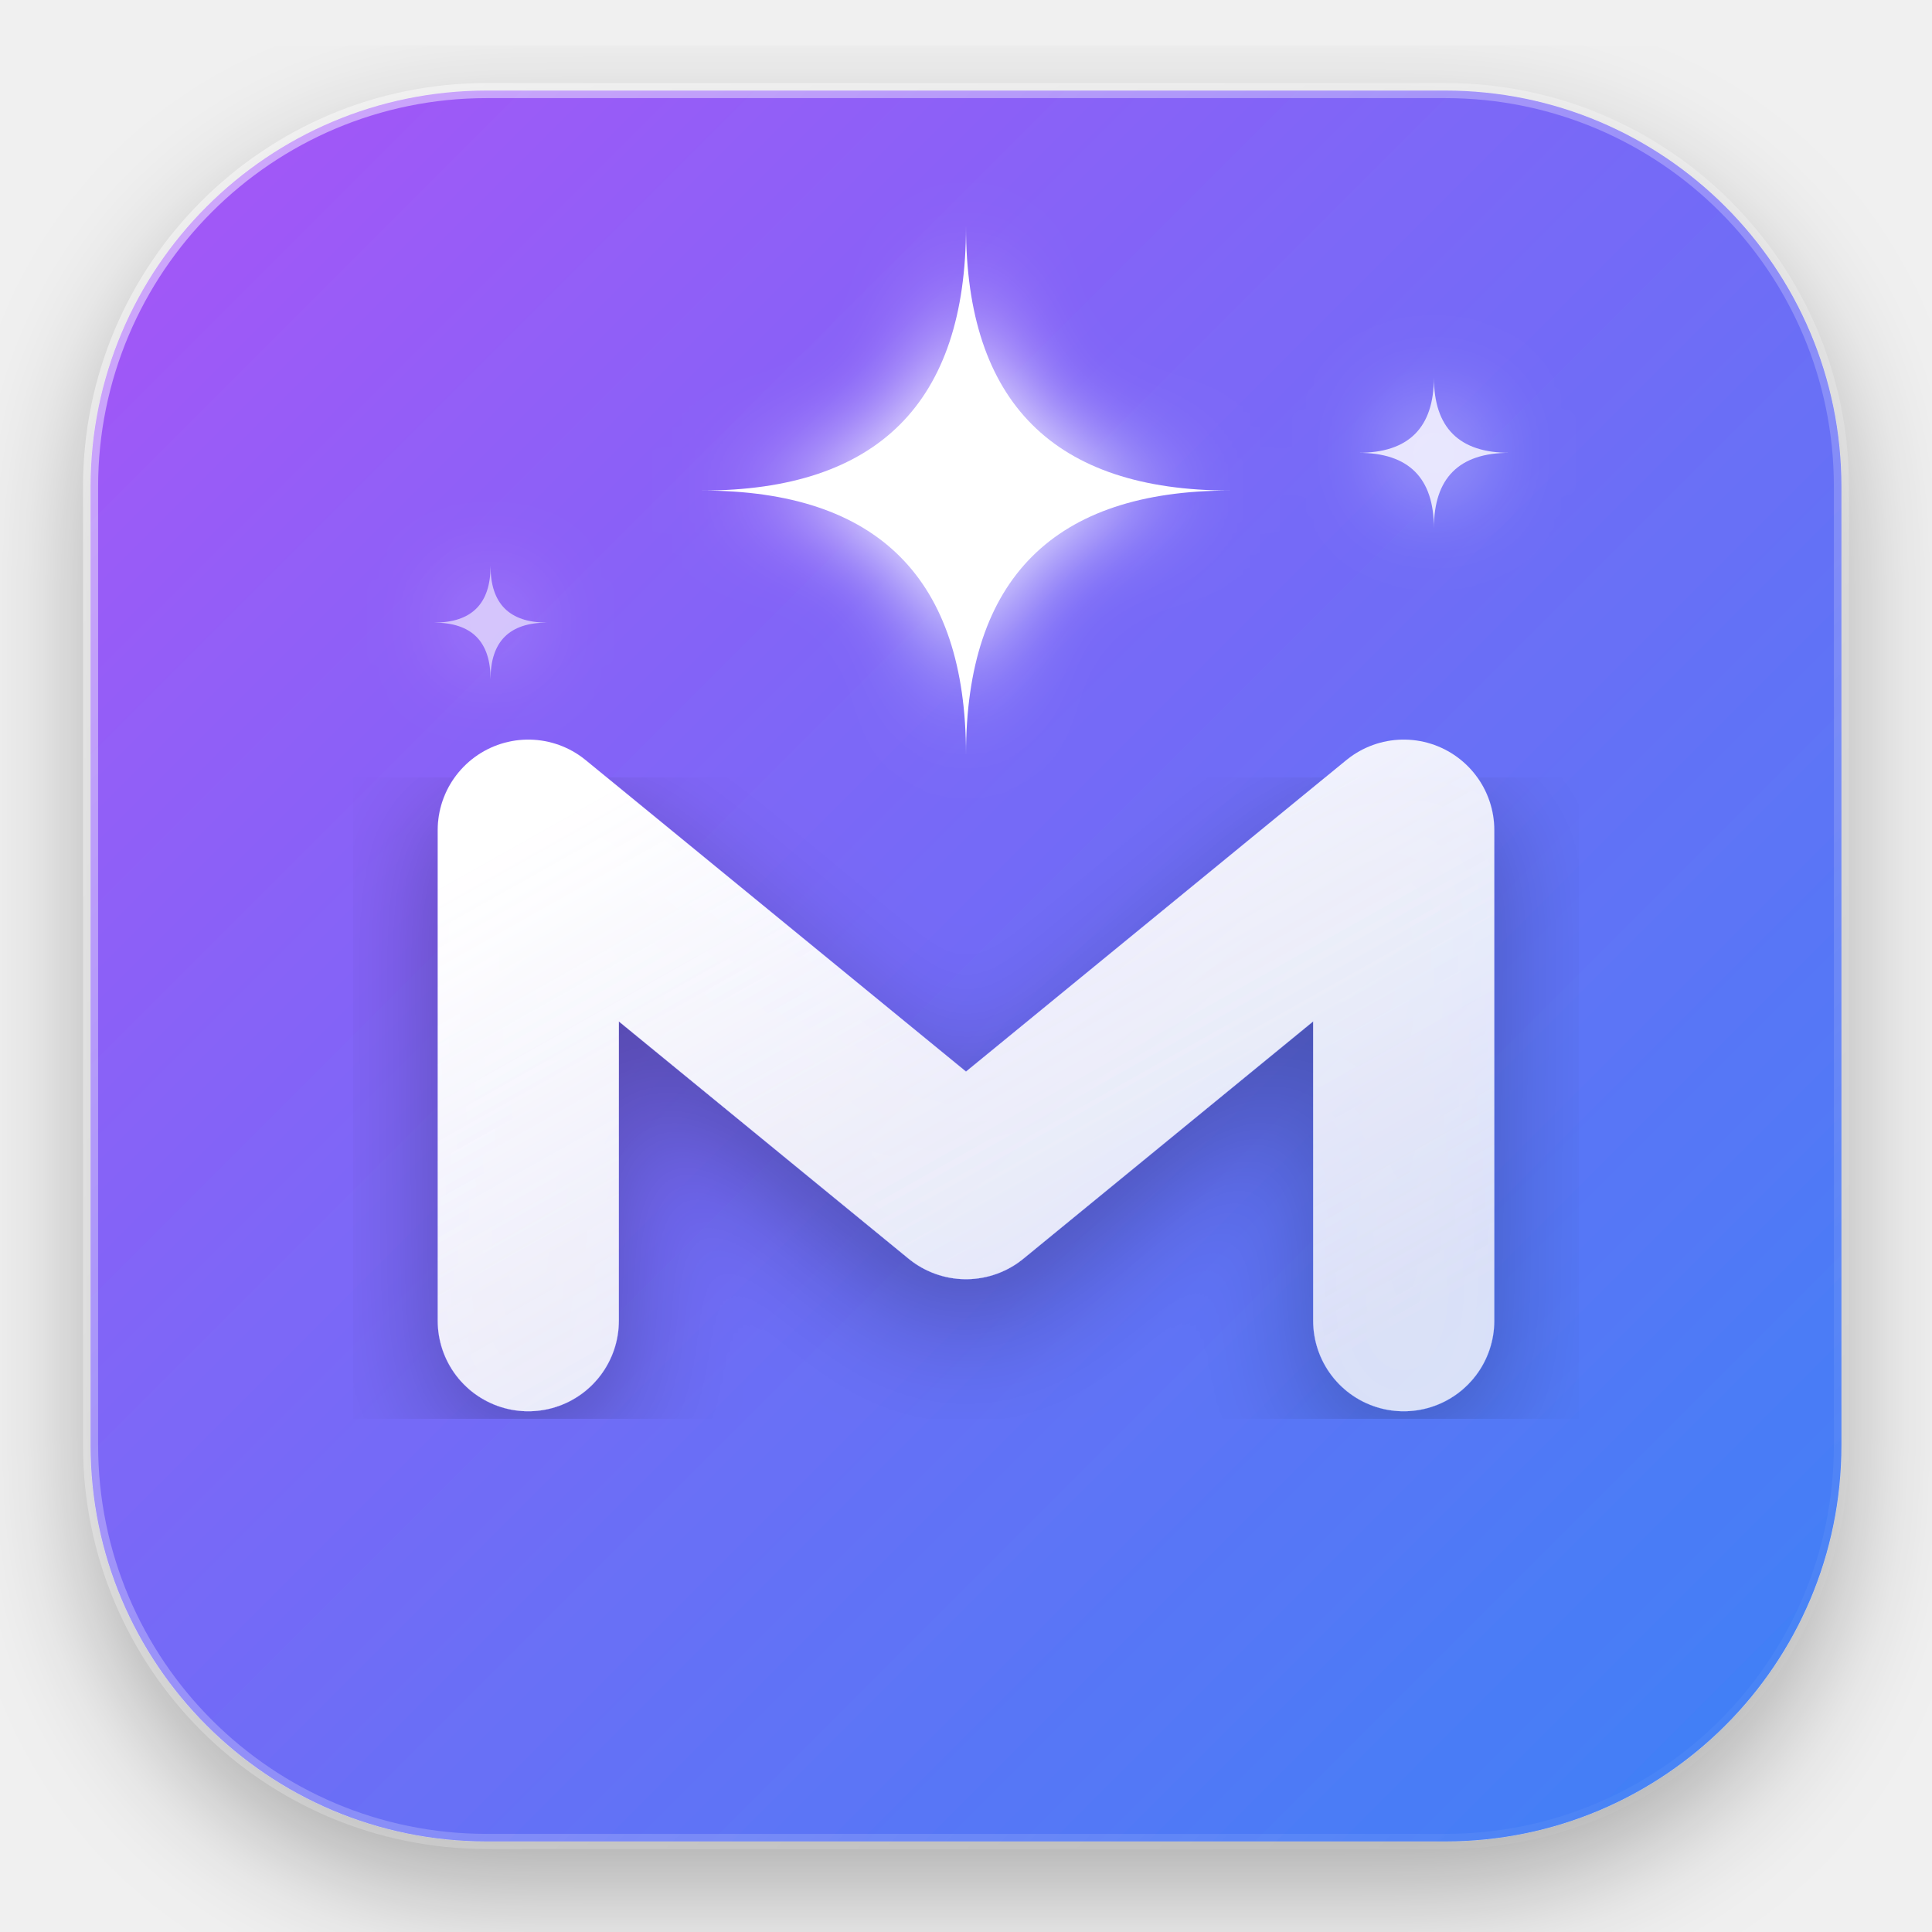
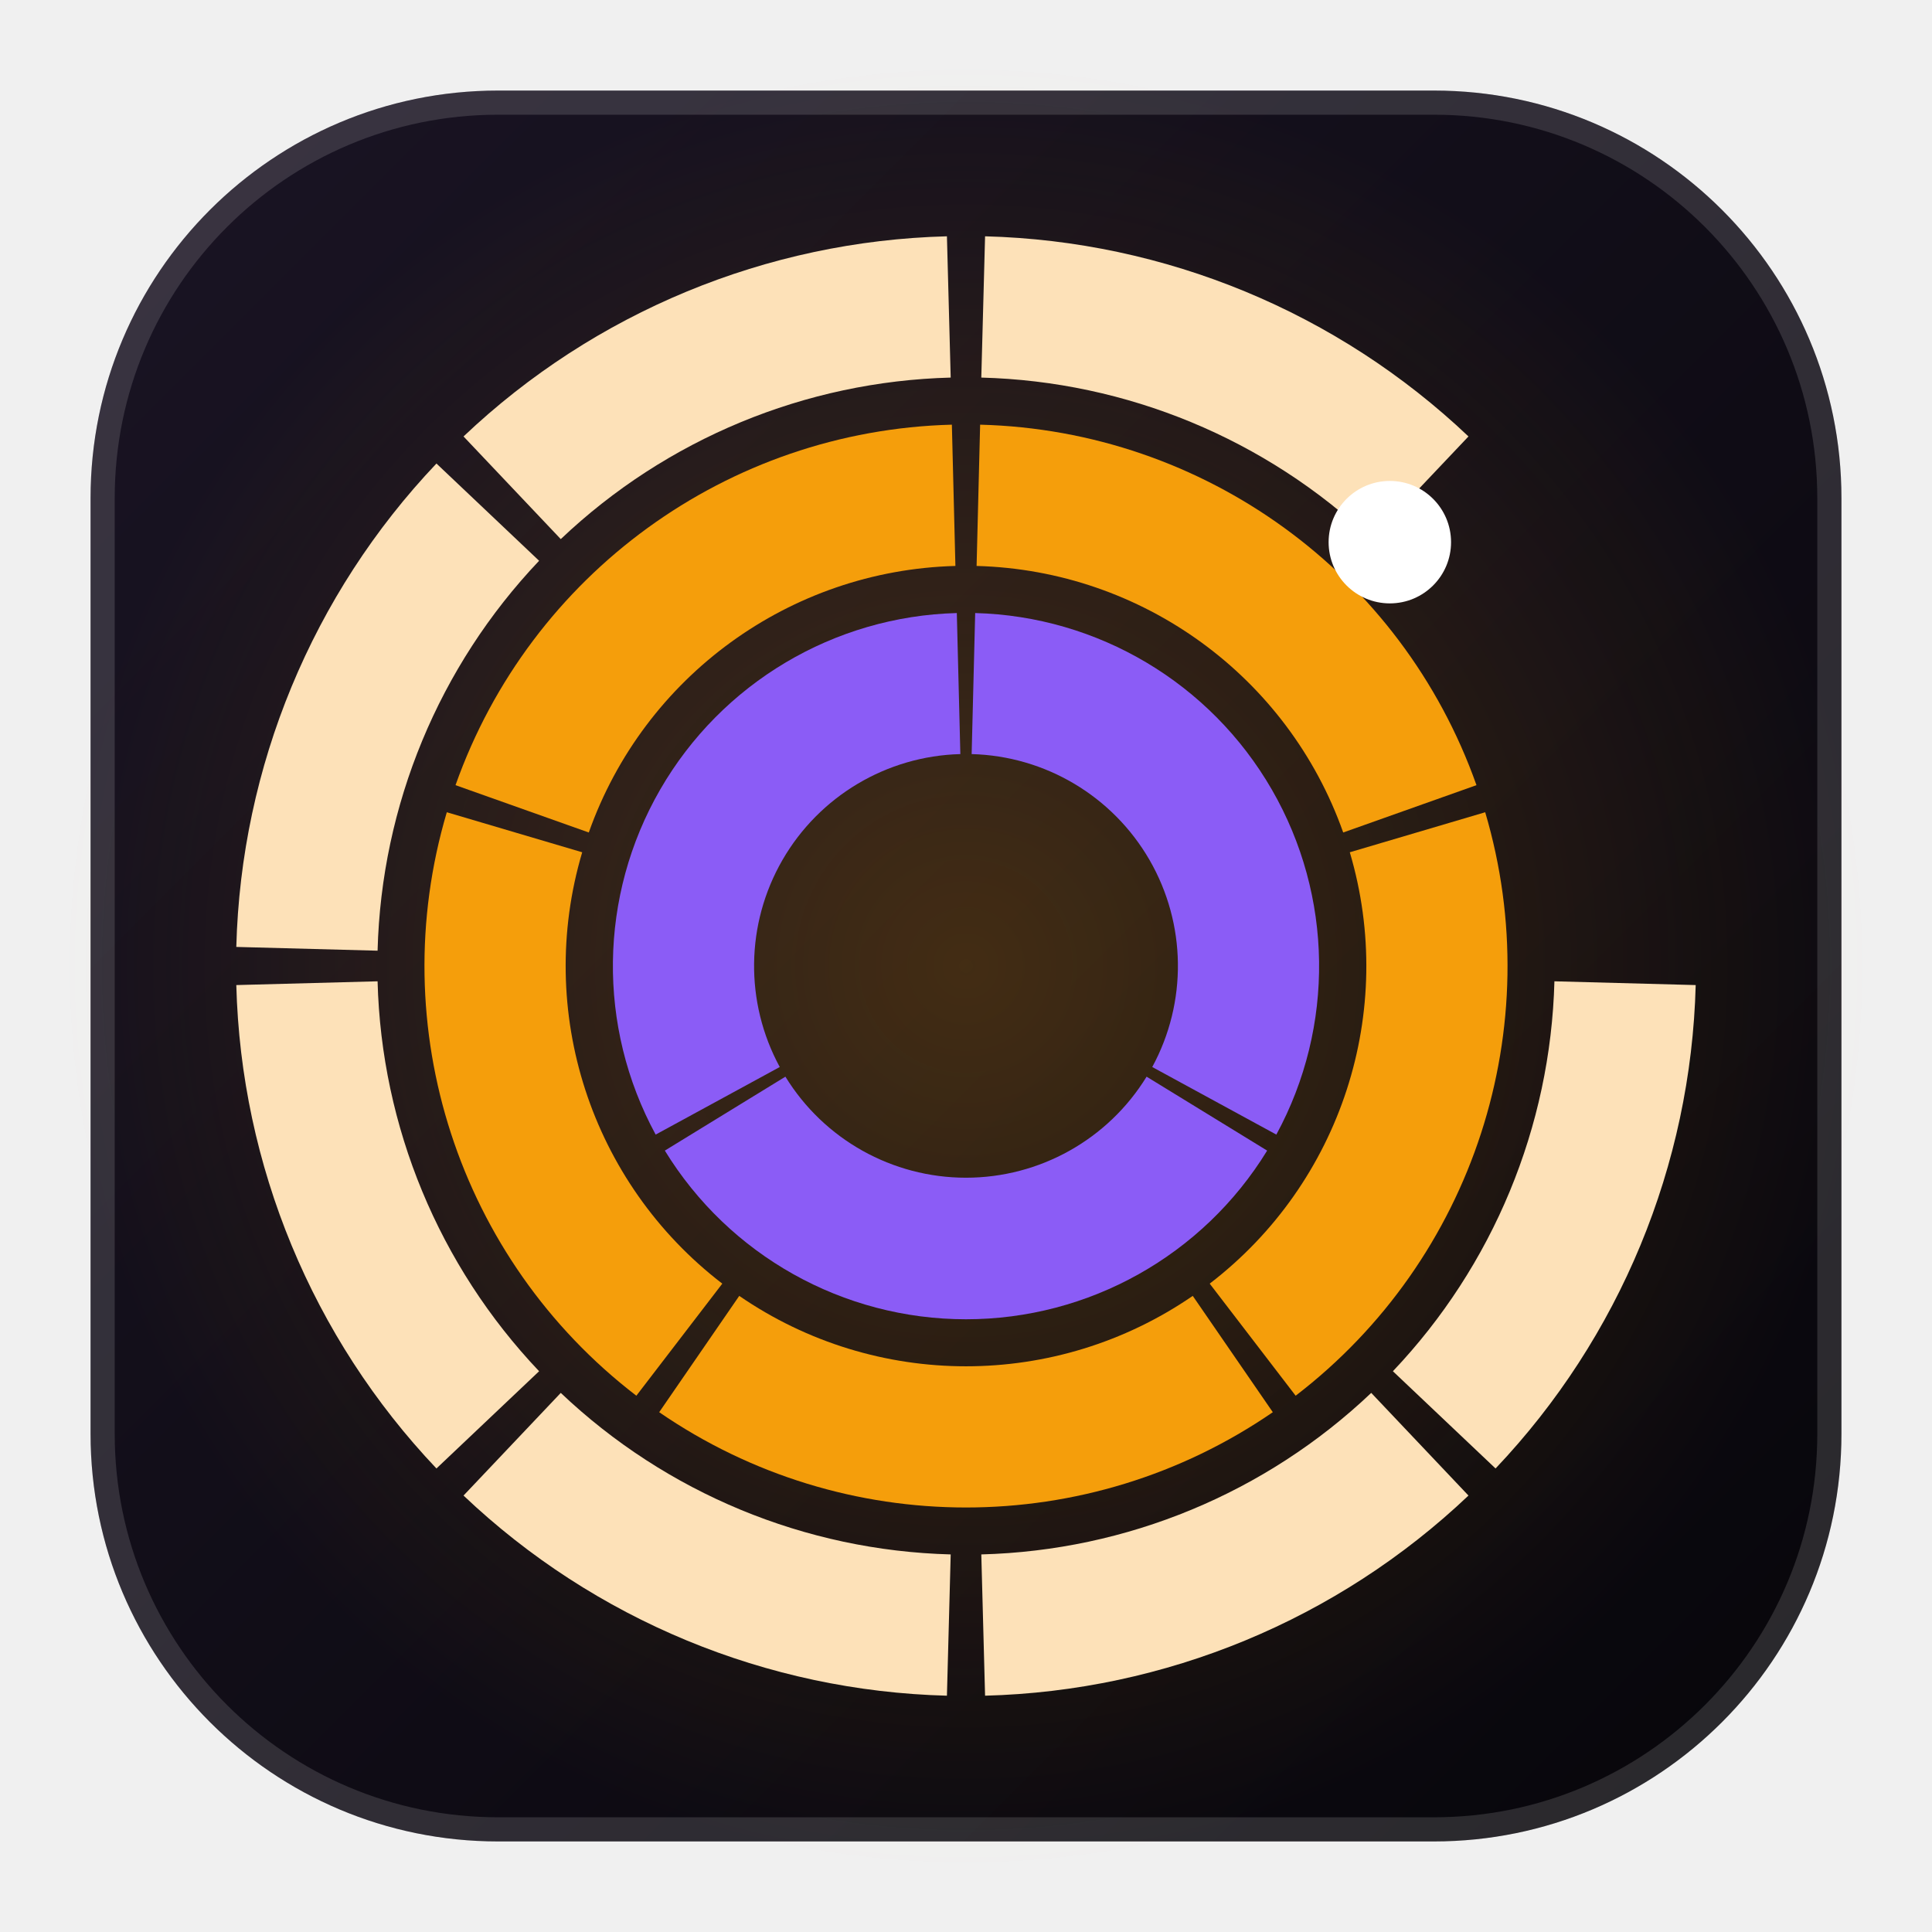
- <svg xmlns="http://www.w3.org/2000/svg" width="1024" height="1024" viewBox="0 0 512 512" fill="none">
+ <svg xmlns="http://www.w3.org/2000/svg" width="1024" height="1024" viewBox="0 0 64 64" fill="none">
  <defs>
-     <linearGradient id="macpurge-bg" x1="0%" y1="0%" x2="100%" y2="100%">
-       <stop offset="0%" stop-color="#a855f7" />
-       <stop offset="100%" stop-color="#3b82f6" />
+     <linearGradient id="bg" x1="0" y1="0" x2="1" y2="1">
+       <stop offset="0" stop-color="#1a1424" />
+       <stop offset="1" stop-color="#07060a" />
    </linearGradient>
-     <linearGradient id="macpurge-highlight" x1="0%" y1="0%" x2="100%" y2="100%">
-       <stop offset="0%" stop-color="#ffffff" stop-opacity="0.5" />
-       <stop offset="100%" stop-color="#ffffff" stop-opacity="0.0" />
-     </linearGradient>
-     <linearGradient id="m-grad" x1="0%" y1="0%" x2="100%" y2="100%">
-       <stop offset="0%" stop-color="#ffffff" />
-       <stop offset="100%" stop-color="#f8fafc" stop-opacity="0.8" />
-     </linearGradient>
-     <filter id="shadow" x="-20%" y="-20%" width="140%" height="140%">
-       <feDropShadow dx="0" dy="12" stdDeviation="16" flood-opacity="0.3" />
-     </filter>
-     <filter id="glow" x="-50%" y="-50%" width="200%" height="200%">
-       <feGaussianBlur stdDeviation="12" result="blur" />
-       <feComposite in="SourceGraphic" in2="blur" operator="over" />
-     </filter>
+     <radialGradient id="gl" cx=".5" cy=".5" r=".5">
+       <stop offset="0" stop-color="#f59e0b" stop-opacity=".22" />
+       <stop offset="1" stop-color="#f59e0b" stop-opacity="0" />
+     </radialGradient>
  </defs>
-   <rect x="24" y="24" width="464" height="464" rx="105" fill="url(#macpurge-bg)" filter="url(#shadow)" />
-   <rect x="24" y="24" width="464" height="464" rx="105" fill="none" stroke="url(#macpurge-highlight)" stroke-width="4" />
-   <g filter="url(#shadow)">
-     <path d="M 140 350 L 140 220 L 256 315 L 372 220 L 372 350" fill="none" stroke="url(#m-grad)" stroke-width="48" stroke-linecap="round" stroke-linejoin="round" />
-   </g>
-   <g filter="url(#glow)">
-     <path d="M 256 60 Q 256 130 326 130 Q 256 130 256 200 Q 256 130 186 130 Q 256 130 256 60 Z" fill="#ffffff" />
-     <path d="M 380 100 Q 380 120 400 120 Q 380 120 380 140 Q 380 120 360 120 Q 380 120 380 100 Z" fill="#ffffff" opacity="0.8" />
-     <path d="M 130 150 Q 130 165 145 165 Q 130 165 130 180 Q 130 165 115 165 Q 130 165 130 150 Z" fill="#ffffff" opacity="0.6" />
+   <rect x="3" y="3" width="58" height="58" rx="13.5" fill="url(#bg)" />
+   <rect x="3.4" y="3.4" width="57.2" height="57.2" rx="13.1" stroke="#fff" stroke-opacity=".14" stroke-width=".8" />
+   <circle cx="32" cy="32" r="30" fill="url(#gl)" />
+   <g transform="translate(32 32) scale(.78) translate(-32 -32)">
+     <path d="M32.39 17.01A15 15 0 0 1 45.18 39.16L39.91 36.29A9 9 0 0 0 32.24 23.00Z" fill="#8b5cf6" />
+     <path d="M44.79 39.84A15 15 0 0 1 19.21 39.84L24.33 36.70A9 9 0 0 0 39.67 36.70Z" fill="#8b5cf6" />
+     <path d="M18.82 39.16A15 15 0 0 1 31.61 17.01L31.76 23.00A9 9 0 0 0 24.09 36.29Z" fill="#8b5cf6" />
+     <path d="M32.60 9.01A23 23 0 0 1 53.68 24.32L48.02 26.33A17 17 0 0 0 32.45 15.01Z" fill="#f59e0b" />
+     <path d="M54.05 25.47A23 23 0 0 1 46.00 50.25L42.35 45.49A17 17 0 0 0 48.30 27.17Z" fill="#f59e0b" />
+     <path d="M45.03 50.95A23 23 0 0 1 18.97 50.95L22.37 46.01A17 17 0 0 0 41.63 46.01Z" fill="#f59e0b" />
+     <path d="M18.00 50.25A23 23 0 0 1 9.95 25.47L15.70 27.17A17 17 0 0 0 21.65 45.49Z" fill="#f59e0b" />
+     <path d="M10.32 24.32A23 23 0 0 1 31.40 9.01L31.55 15.01A17 17 0 0 0 15.98 26.33Z" fill="#f59e0b" />
+     <path d="M32.81 1.01A31 31 0 0 1 53.34 9.51L49.21 13.87A25 25 0 0 0 32.65 7.01Z" fill="#fde1b8" />
+     <path d="M62.99 32.81A31 31 0 0 1 54.49 53.34L50.13 49.21A25 25 0 0 0 56.99 32.65Z" fill="#fde1b8" />
+     <path d="M53.34 54.49A31 31 0 0 1 32.81 62.99L32.65 56.99A25 25 0 0 0 49.21 50.13Z" fill="#fde1b8" />
+     <path d="M31.19 62.99A31 31 0 0 1 10.66 54.49L14.79 50.13A25 25 0 0 0 31.35 56.99Z" fill="#fde1b8" />
+     <path d="M9.51 53.34A31 31 0 0 1 1.01 32.81L7.01 32.65A25 25 0 0 0 13.87 49.21Z" fill="#fde1b8" />
+     <path d="M1.01 31.19A31 31 0 0 1 9.51 10.66L13.87 14.79A25 25 0 0 0 7.01 31.35Z" fill="#fde1b8" />
+     <path d="M10.66 9.51A31 31 0 0 1 31.19 1.01L31.35 7.01A25 25 0 0 0 14.79 13.87Z" fill="#fde1b8" />
+     <circle cx="50" cy="14" r="2.6" fill="#fff" />
  </g>
</svg>
